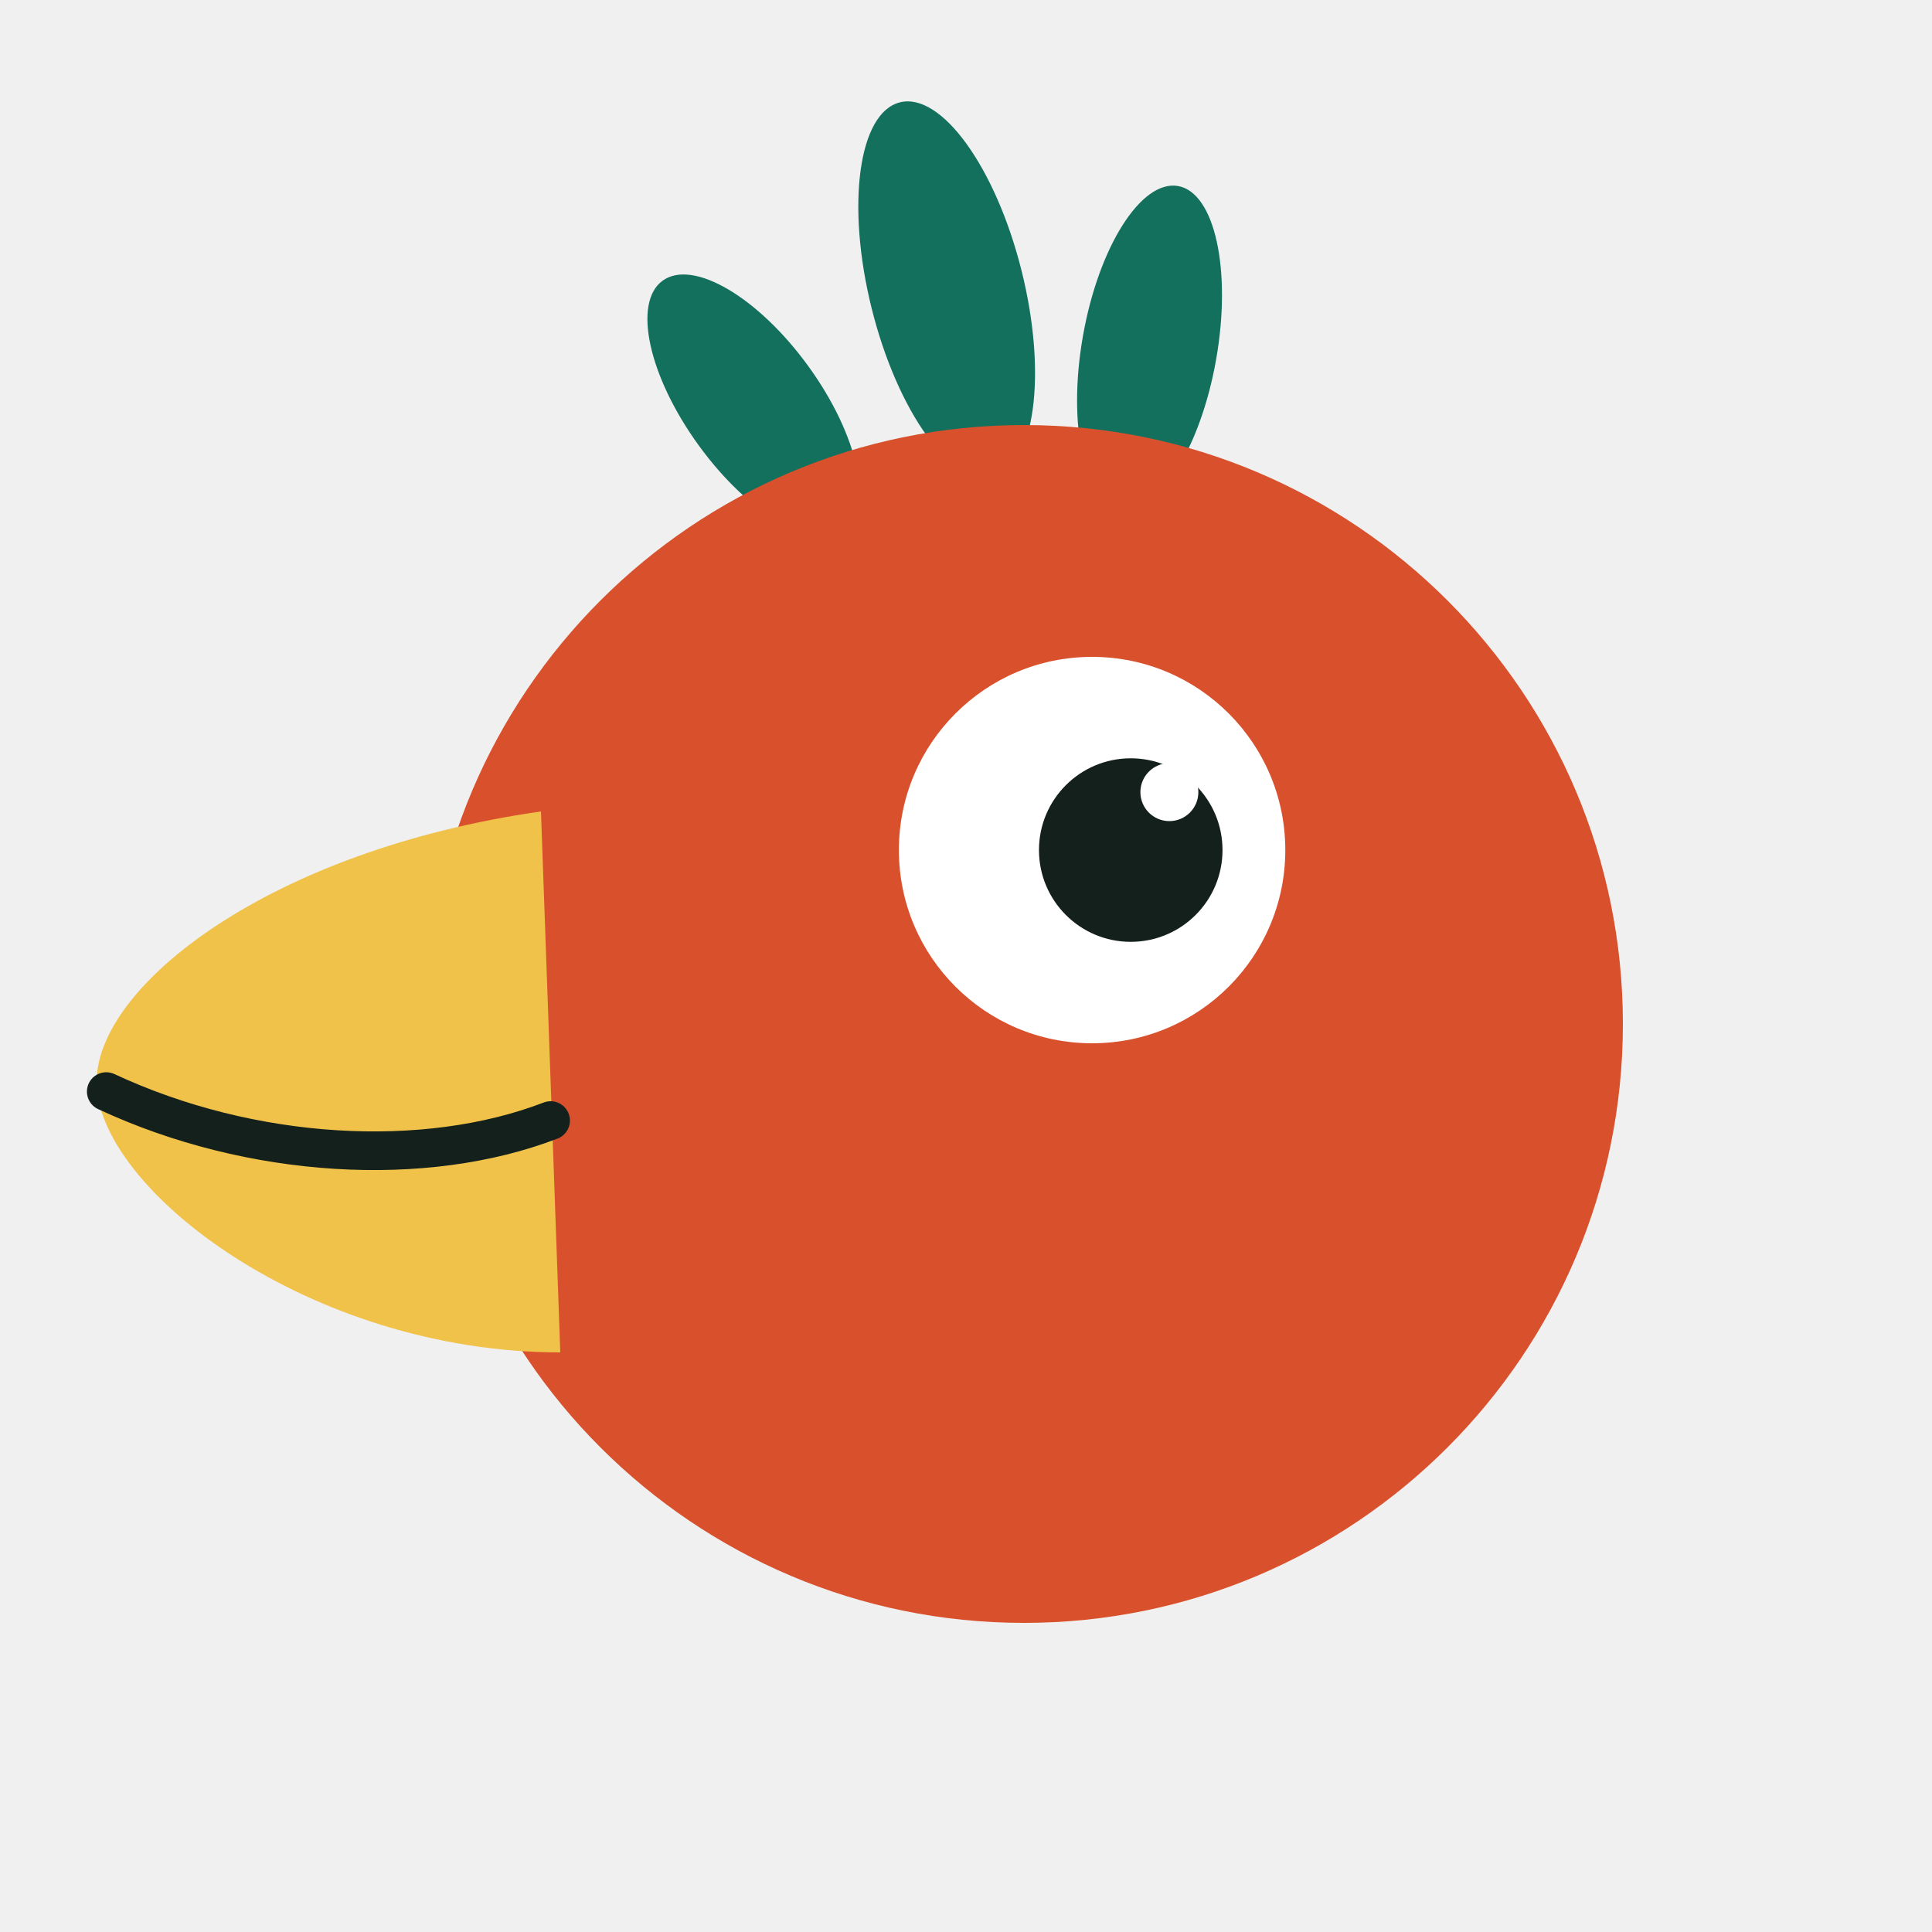
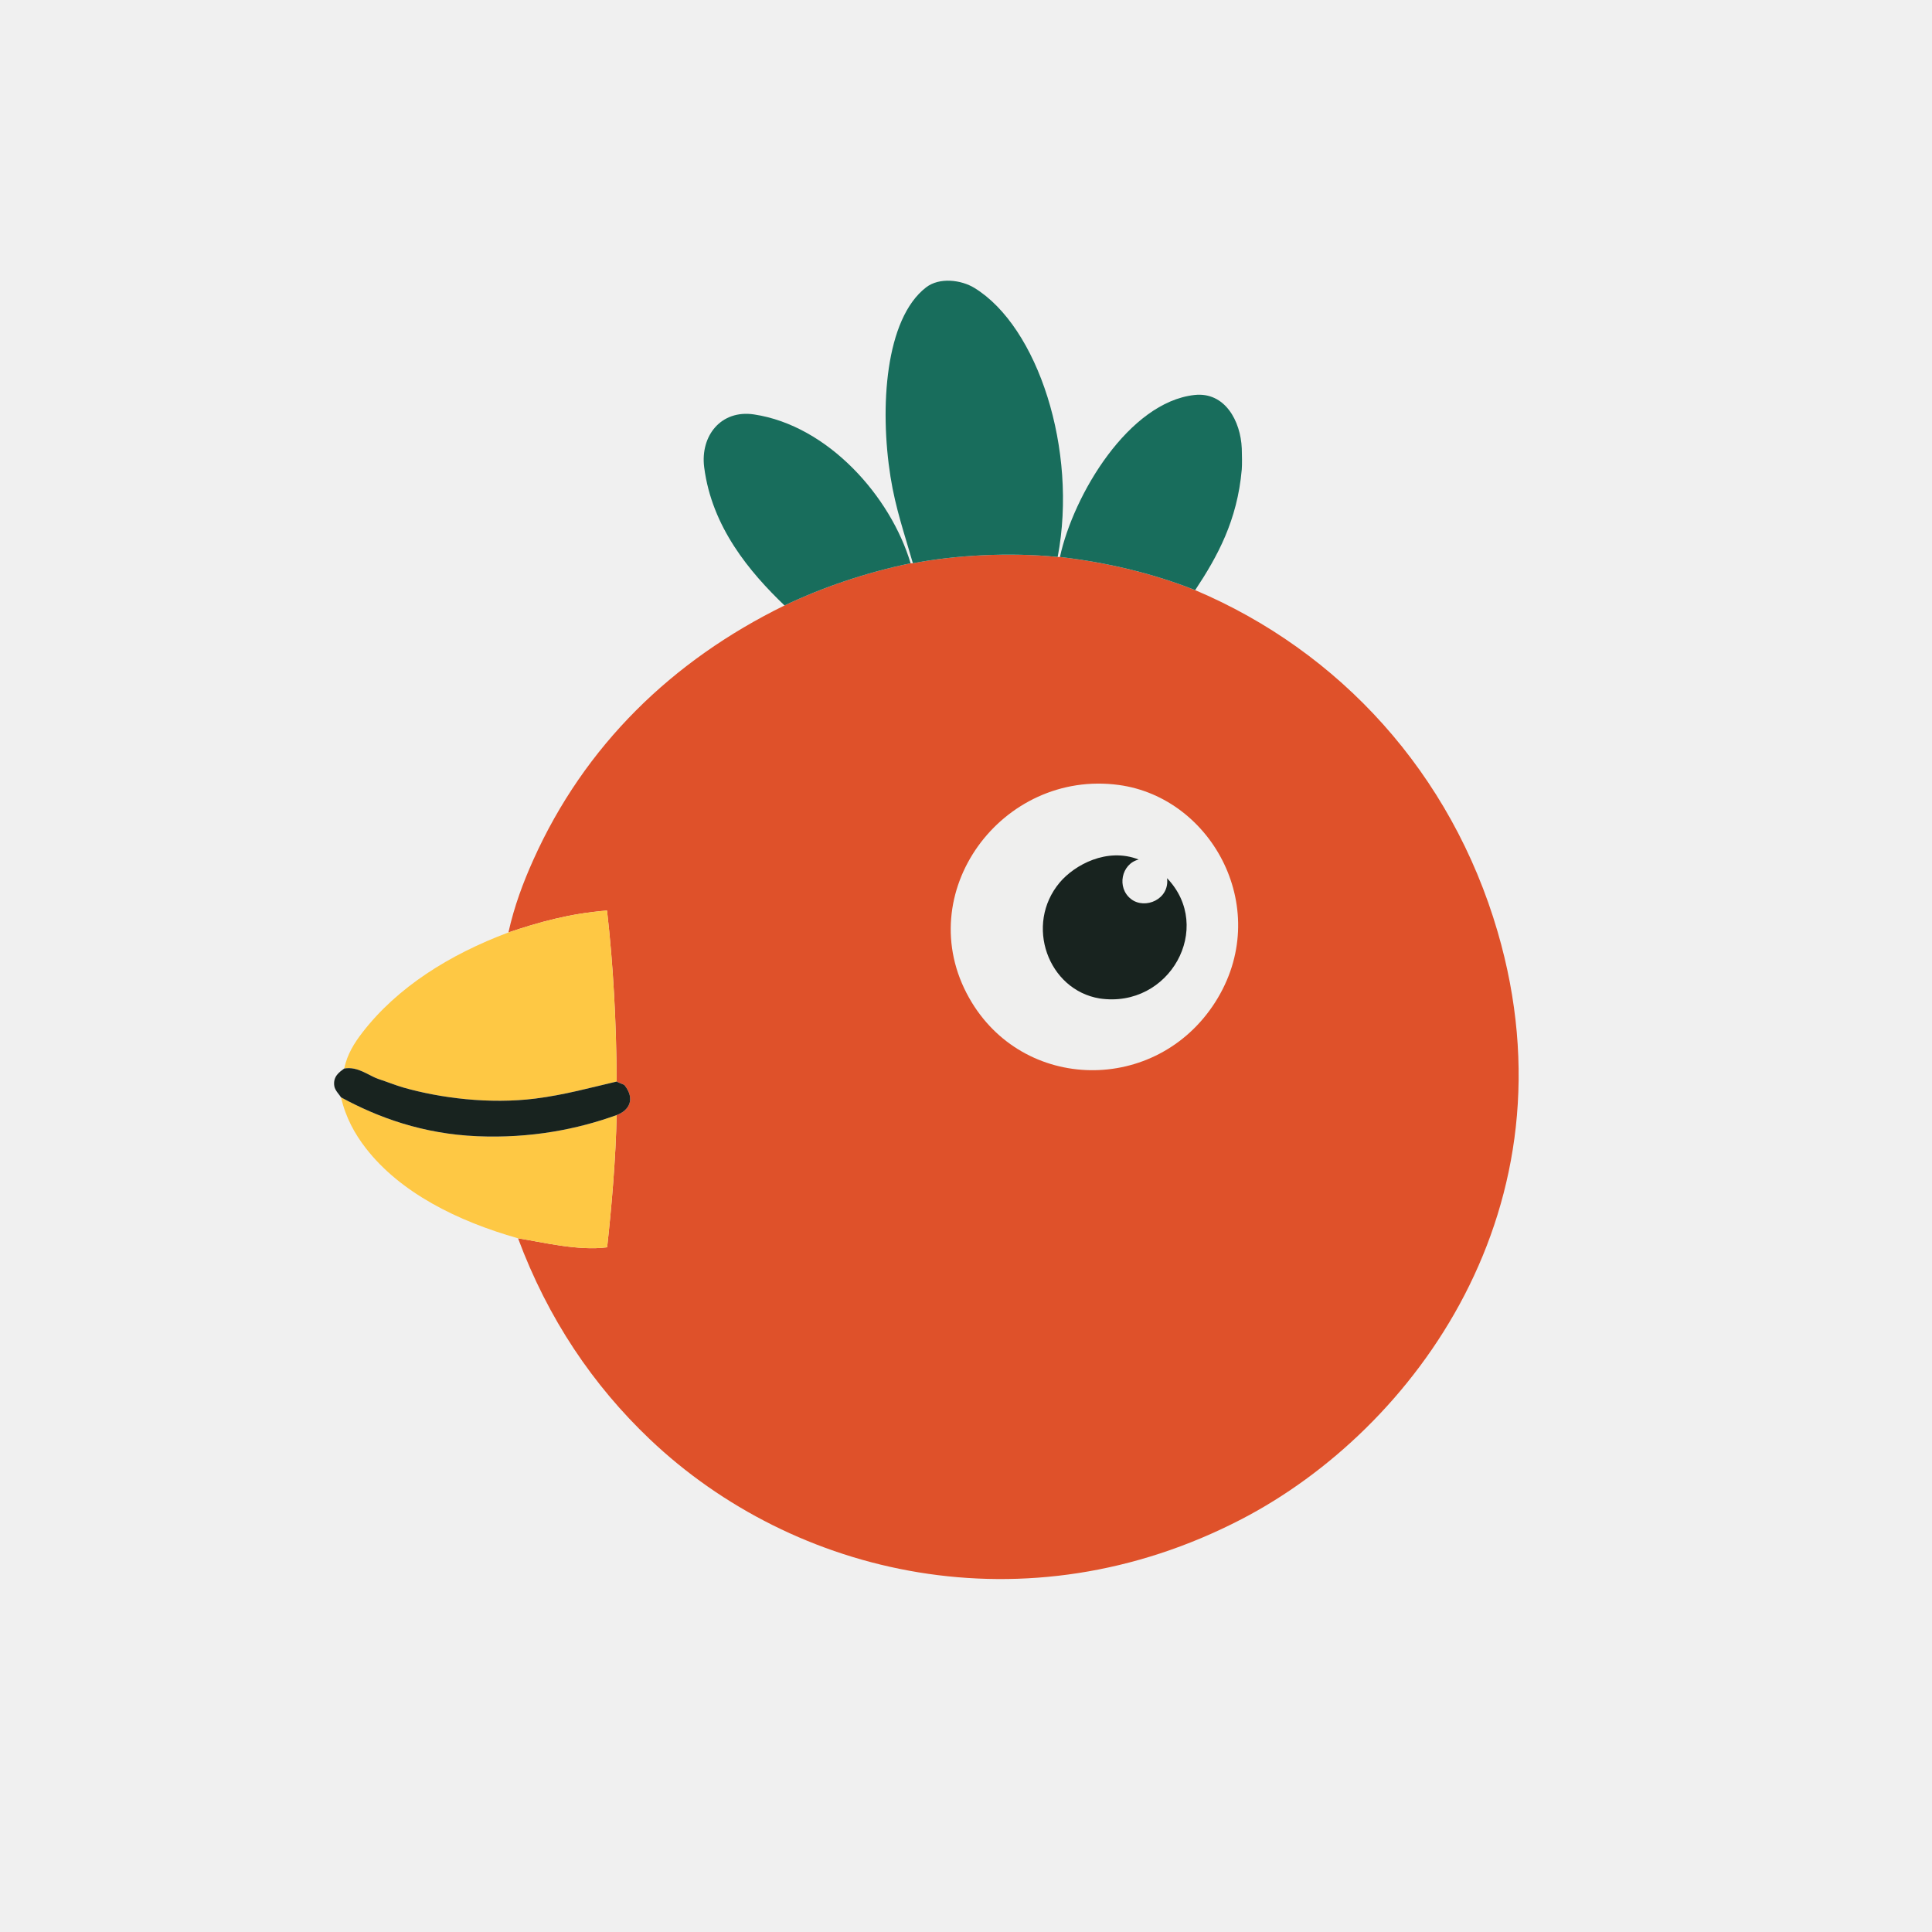
- <svg xmlns="http://www.w3.org/2000/svg" width="380" height="380" viewBox="0 0 380 380" fill="none">
-   <path d="M166.068 104.394C172.01 100.077 168.827 85.565 158.959 71.983C149.09 58.4 136.273 50.888 130.33 55.206C124.388 59.523 127.57 74.035 137.439 87.618C147.308 101.201 160.125 108.712 166.068 104.394Z" fill="#12705C" />
-   <path d="M195.392 93.87C203.538 91.839 206.025 73.685 200.948 53.322C195.871 32.958 185.152 18.097 177.006 20.128C168.861 22.158 166.374 40.312 171.451 60.676C176.528 81.039 187.247 95.901 195.392 93.87Z" fill="#12705C" />
-   <path d="M220.49 100.209C227.723 101.485 236.099 88.277 239.196 70.71C242.294 53.142 238.941 37.866 231.707 36.591C224.474 35.315 216.098 48.523 213.001 66.091C209.903 83.658 213.256 98.934 220.49 100.209Z" fill="#12705C" />
-   <path d="M201.402 319.202C266.461 319.202 319.202 266.461 319.202 201.402C319.202 136.342 266.461 83.602 201.402 83.602C136.342 83.602 83.602 136.342 83.602 201.402C83.602 266.461 136.342 319.202 201.402 319.202Z" fill="#D9512C" />
-   <path d="M106.4 159.602C53.2 167.202 19 193.802 19 212.802C19 233.702 60.8 266.002 110.2 266.002L106.4 159.602Z" fill="#F0C24A" />
-   <path d="M20.898 214.699C49.398 227.999 83.598 229.899 108.298 220.399" stroke="#14201C" stroke-width="7.6" stroke-linecap="round" />
-   <path d="M214.801 205.199C235.788 205.199 252.801 188.186 252.801 167.199C252.801 146.212 235.788 129.199 214.801 129.199C193.814 129.199 176.801 146.212 176.801 167.199C176.801 188.186 193.814 205.199 214.801 205.199Z" fill="white" />
-   <path d="M222.402 185.248C232.37 185.248 240.452 177.167 240.452 167.198C240.452 157.23 232.37 149.148 222.402 149.148C212.433 149.148 204.352 157.23 204.352 167.198C204.352 177.167 212.433 185.248 222.402 185.248Z" fill="#14201C" />
-   <path d="M230.001 161.502C233.149 161.502 235.701 158.95 235.701 155.802C235.701 152.654 233.149 150.102 230.001 150.102C226.853 150.102 224.301 152.654 224.301 155.802C224.301 158.95 226.853 161.502 230.001 161.502Z" fill="white" />
+ <svg xmlns="http://www.w3.org/2000/svg" version="1.1" viewBox="0 0 1254 1254" width="1254" height="1254">
+   <path d="M686.51,361.50 L687.97,361.51 C720.34,365.24 750.50,372.96 775.75,383.04 C869.63,422.80 942.05,501.94 972.06,604.75 C1024.13,783.12 918.32,927.75 805.75,986.09 C665.95,1058.55 515.14,1022.93 421.75,934.15 C385.02,899.23 355.71,856.06 336.25,803.75 C352.20,806.22 375.04,812.05 394.08,809.58 C397.04,782.67 399.66,751.89 400.25,723.75 C408.56,720.71 412.38,713.24 405.37,704.38 C404.93,703.82 401.34,702.74 400.25,702.01 C400.10,664.28 398.01,625.87 394.00,591.00 C369.84,592.88 349.31,598.68 330.00,605.23 C333.79,588.14 339.56,572.82 346.10,558.25 C379.48,483.87 436.19,428.79 509.20,392.99 C533.06,381.58 561.50,371.70 591.04,365.61 L592.52,365.60 C619.81,360.33 655.12,358.37 686.51,361.50 Z" fill="#DF512A" fill-rule="nonzero" />
+   <g>
+     <path d="M726.25,509.51 C787.21,517.80 826.68,591.05 788.75,650.50 C750.53,710.39 663.73,709.20 629.06,647.75 C590.68,579.74 650.34,499.20 726.25,509.51 Z" fill="#EFEFEE" fill-rule="nonzero" />
+     <path d="M739.09,557.89 C727.88,560.65 724.60,576.18 734.13,583.55 C743.20,590.57 759.27,583.72 757.50,570.00 C788.21,602.03 759.23,654.77 713.75,648.07 C680.33,642.57 664.74,600.23 687.87,572.75 C697.50,561.40 718.46,549.84 739.09,557.89 Z" fill="#18231F" fill-rule="nonzero" />
+   </g>
+   <path d="M592.52,365.60 C587.31,347.21 581.28,330.22 578.00,309.50 C570.87,264.53 574.55,206.96 601.10,186.52 C609.83,179.80 623.95,181.68 632.43,186.86 C673.59,212.00 699.70,292.00 686.51,361.50 C655.12,358.37 619.81,360.33 592.52,365.60 Z" fill="#186D5C" fill-rule="nonzero" />
+   <path d="M330.00,605.23 C349.31,598.68 369.84,592.88 394.00,591.00 C398.01,625.87 400.10,664.28 400.25,702.01 C383.87,705.81 366.34,710.68 347.51,713.05 C317.59,716.81 285.74,712.71 261.75,705.87 C257.54,704.67 250.84,702.06 245.80,700.40 C239.42,698.31 232.37,691.96 223.41,693.56 C225.42,684.10 230.08,676.86 235.13,670.29 C257.88,640.75 291.85,619.52 330.00,605.23 Z" fill="#FEC844" fill-rule="nonzero" />
+   <path d="M591.04,365.61 C561.50,371.70 533.06,381.58 509.20,392.99 C486.62,371.32 462.03,342.18 457.06,303.25 C454.48,282.96 467.92,265.75 489.44,269.00 C537.50,276.25 578.16,322.30 591.04,365.61 Z" fill="#186D5C" fill-rule="nonzero" />
+   <path d="M687.97,361.51 C696.91,320.70 732.77,261.12 775.25,256.38 C795.02,254.17 805.29,273.26 806.00,291.11 C806.14,294.52 806.25,301.81 805.99,304.75 C803.10,337.87 790.14,361.35 775.75,383.04 C750.50,372.96 720.34,365.24 687.97,361.51 Z" fill="#186D5C" fill-rule="nonzero" />
+   <g>
+     <path d="M400.25,723.75 C399.66,751.89 397.04,782.67 394.08,809.58 C375.04,812.05 352.20,806.22 336.25,803.75 C296.92,792.61 259.78,774.14 237.38,745.18 C230.46,736.23 224.39,725.56 221.35,712.25 C245.39,725.35 274.46,735.99 309.75,737.49 C344.55,738.97 374.91,732.93 400.25,723.75 Z" fill="#FEC844" fill-rule="nonzero" />
+     <path d="M400.25,702.01 C401.34,702.74 404.93,703.82 405.37,704.38 C412.38,713.24 408.56,720.71 400.25,723.75 C374.91,732.93 344.55,738.97 309.75,737.49 C274.46,735.99 245.39,725.35 221.35,712.25 C220.58,710.87 217.47,707.85 217.00,705.03 C215.93,698.59 220.57,695.66 223.41,693.56 C232.37,691.96 239.42,698.31 245.80,700.40 C250.84,702.06 257.54,704.67 261.75,705.87 C285.74,712.71 317.59,716.81 347.51,713.05 C366.34,710.68 383.87,705.81 400.25,702.01 Z" fill="#18231F" fill-rule="nonzero" />
+   </g>
</svg>
